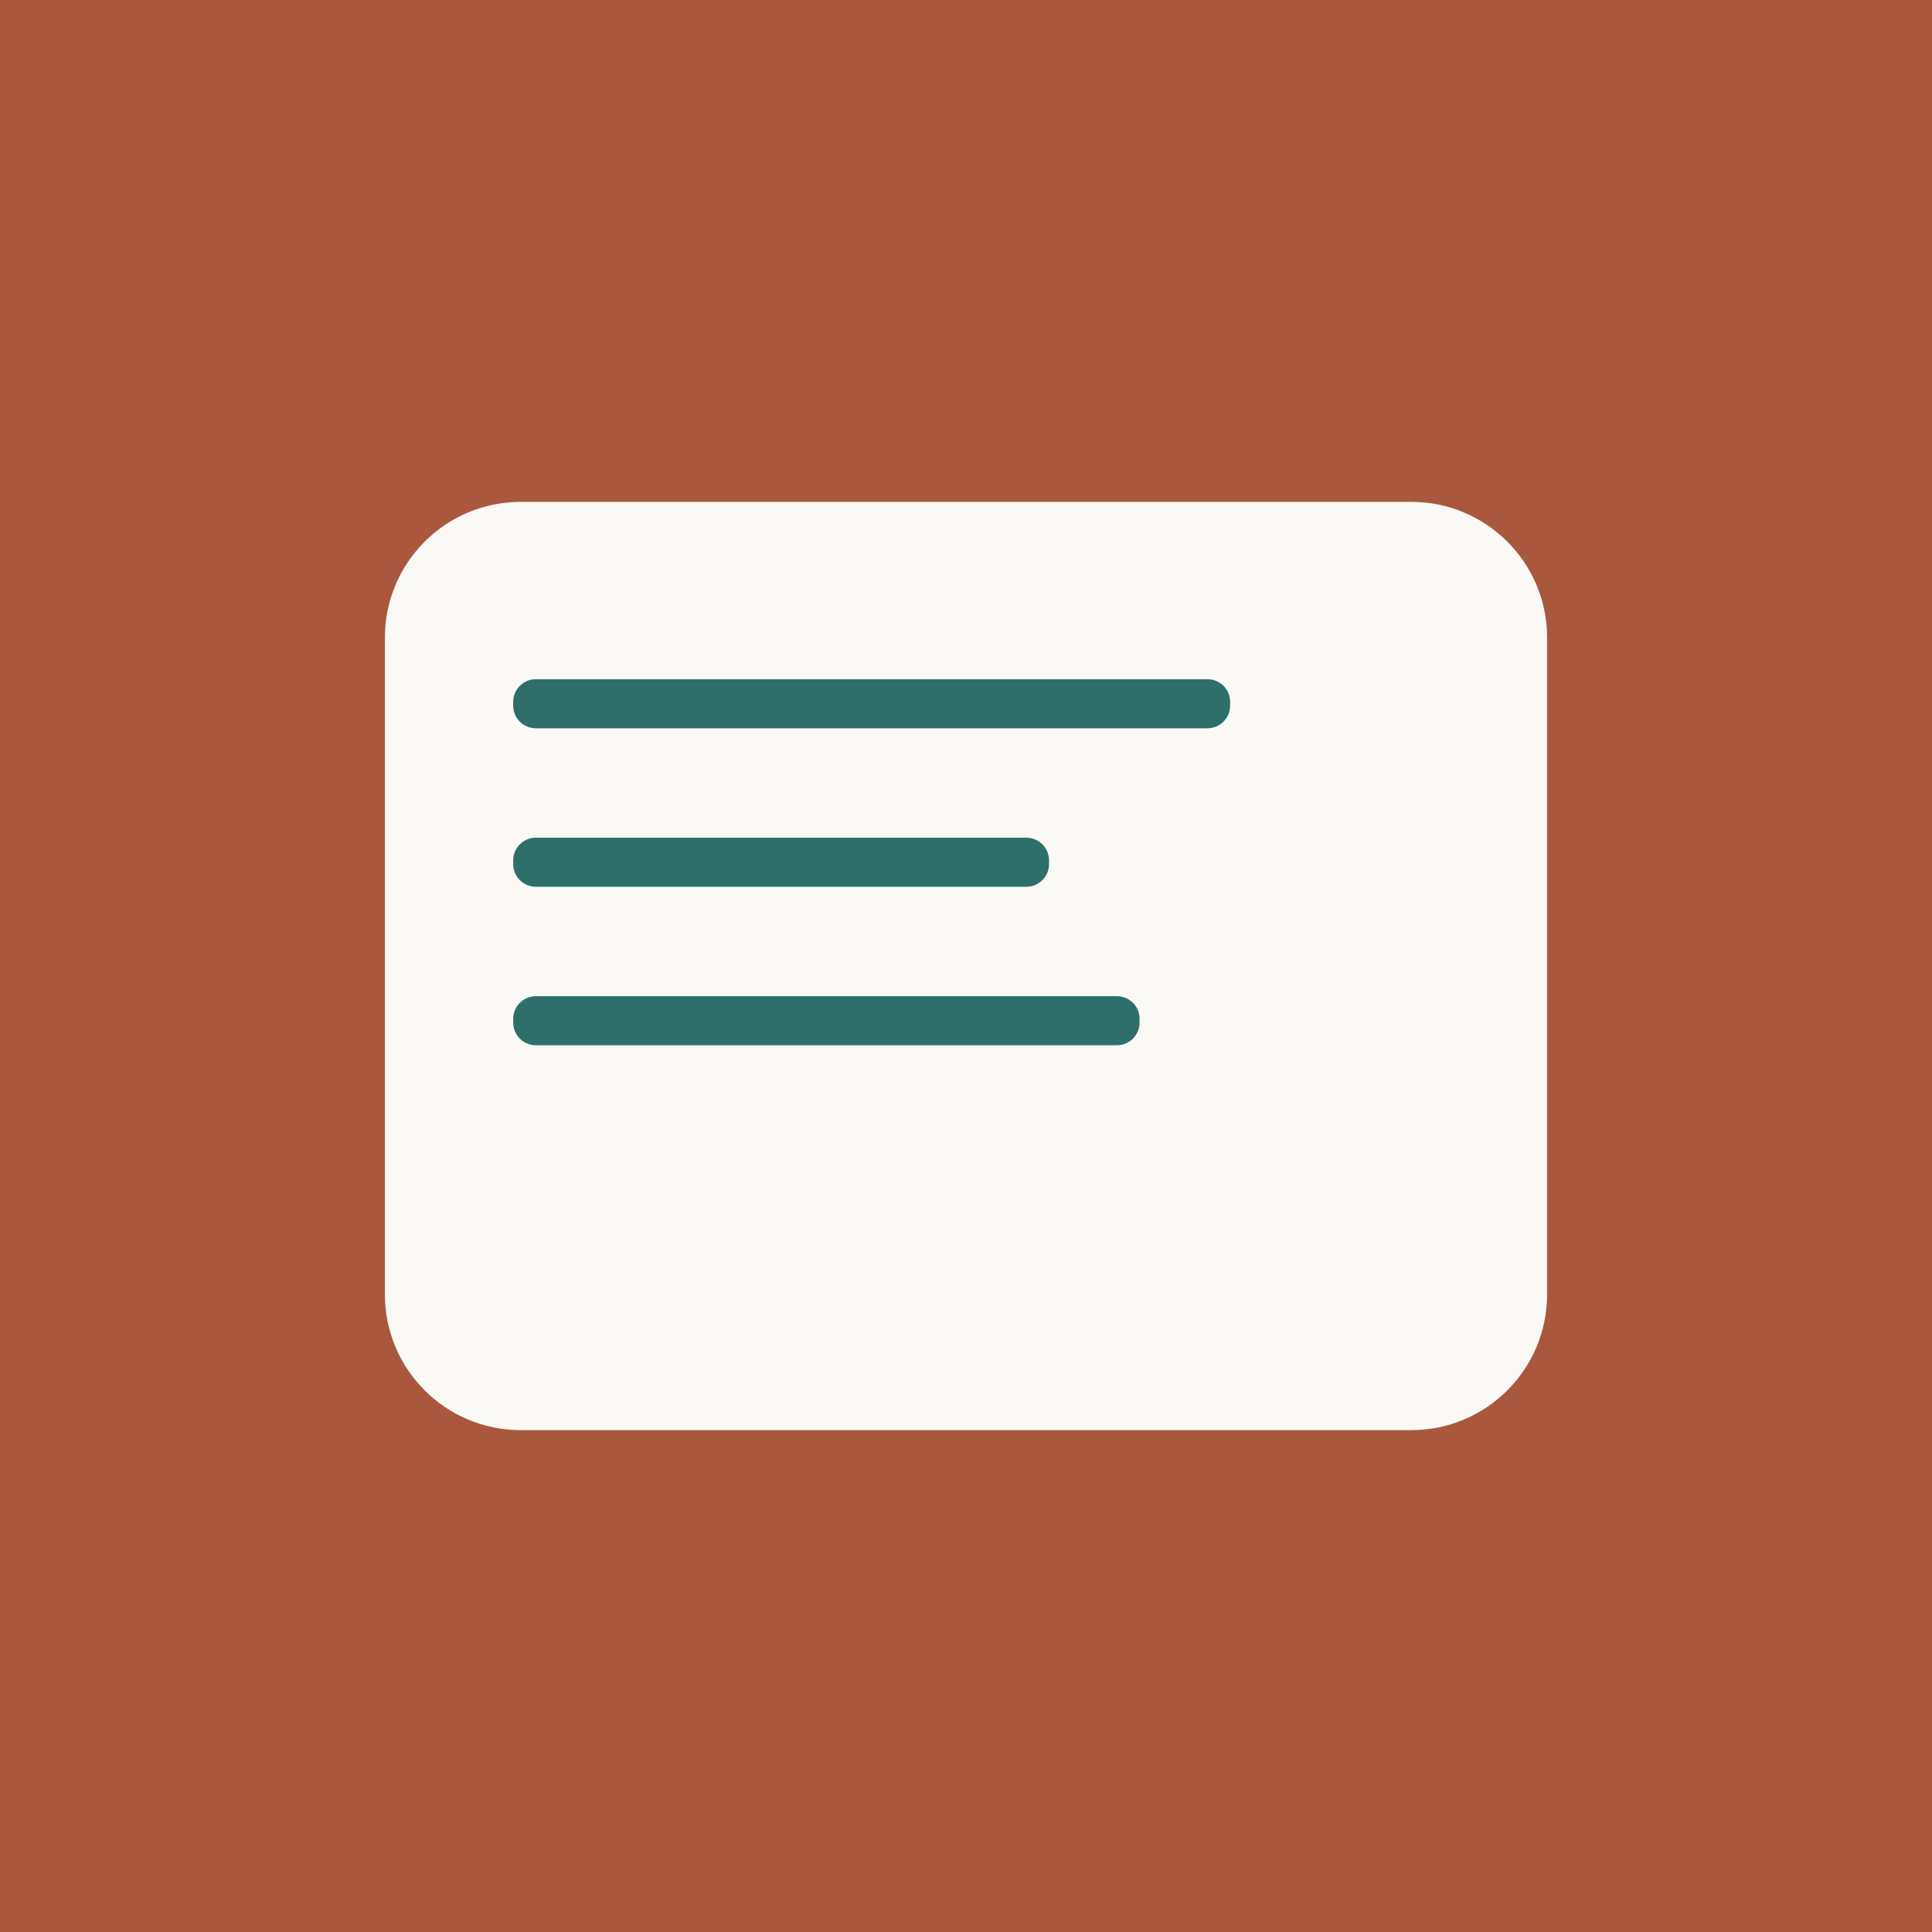
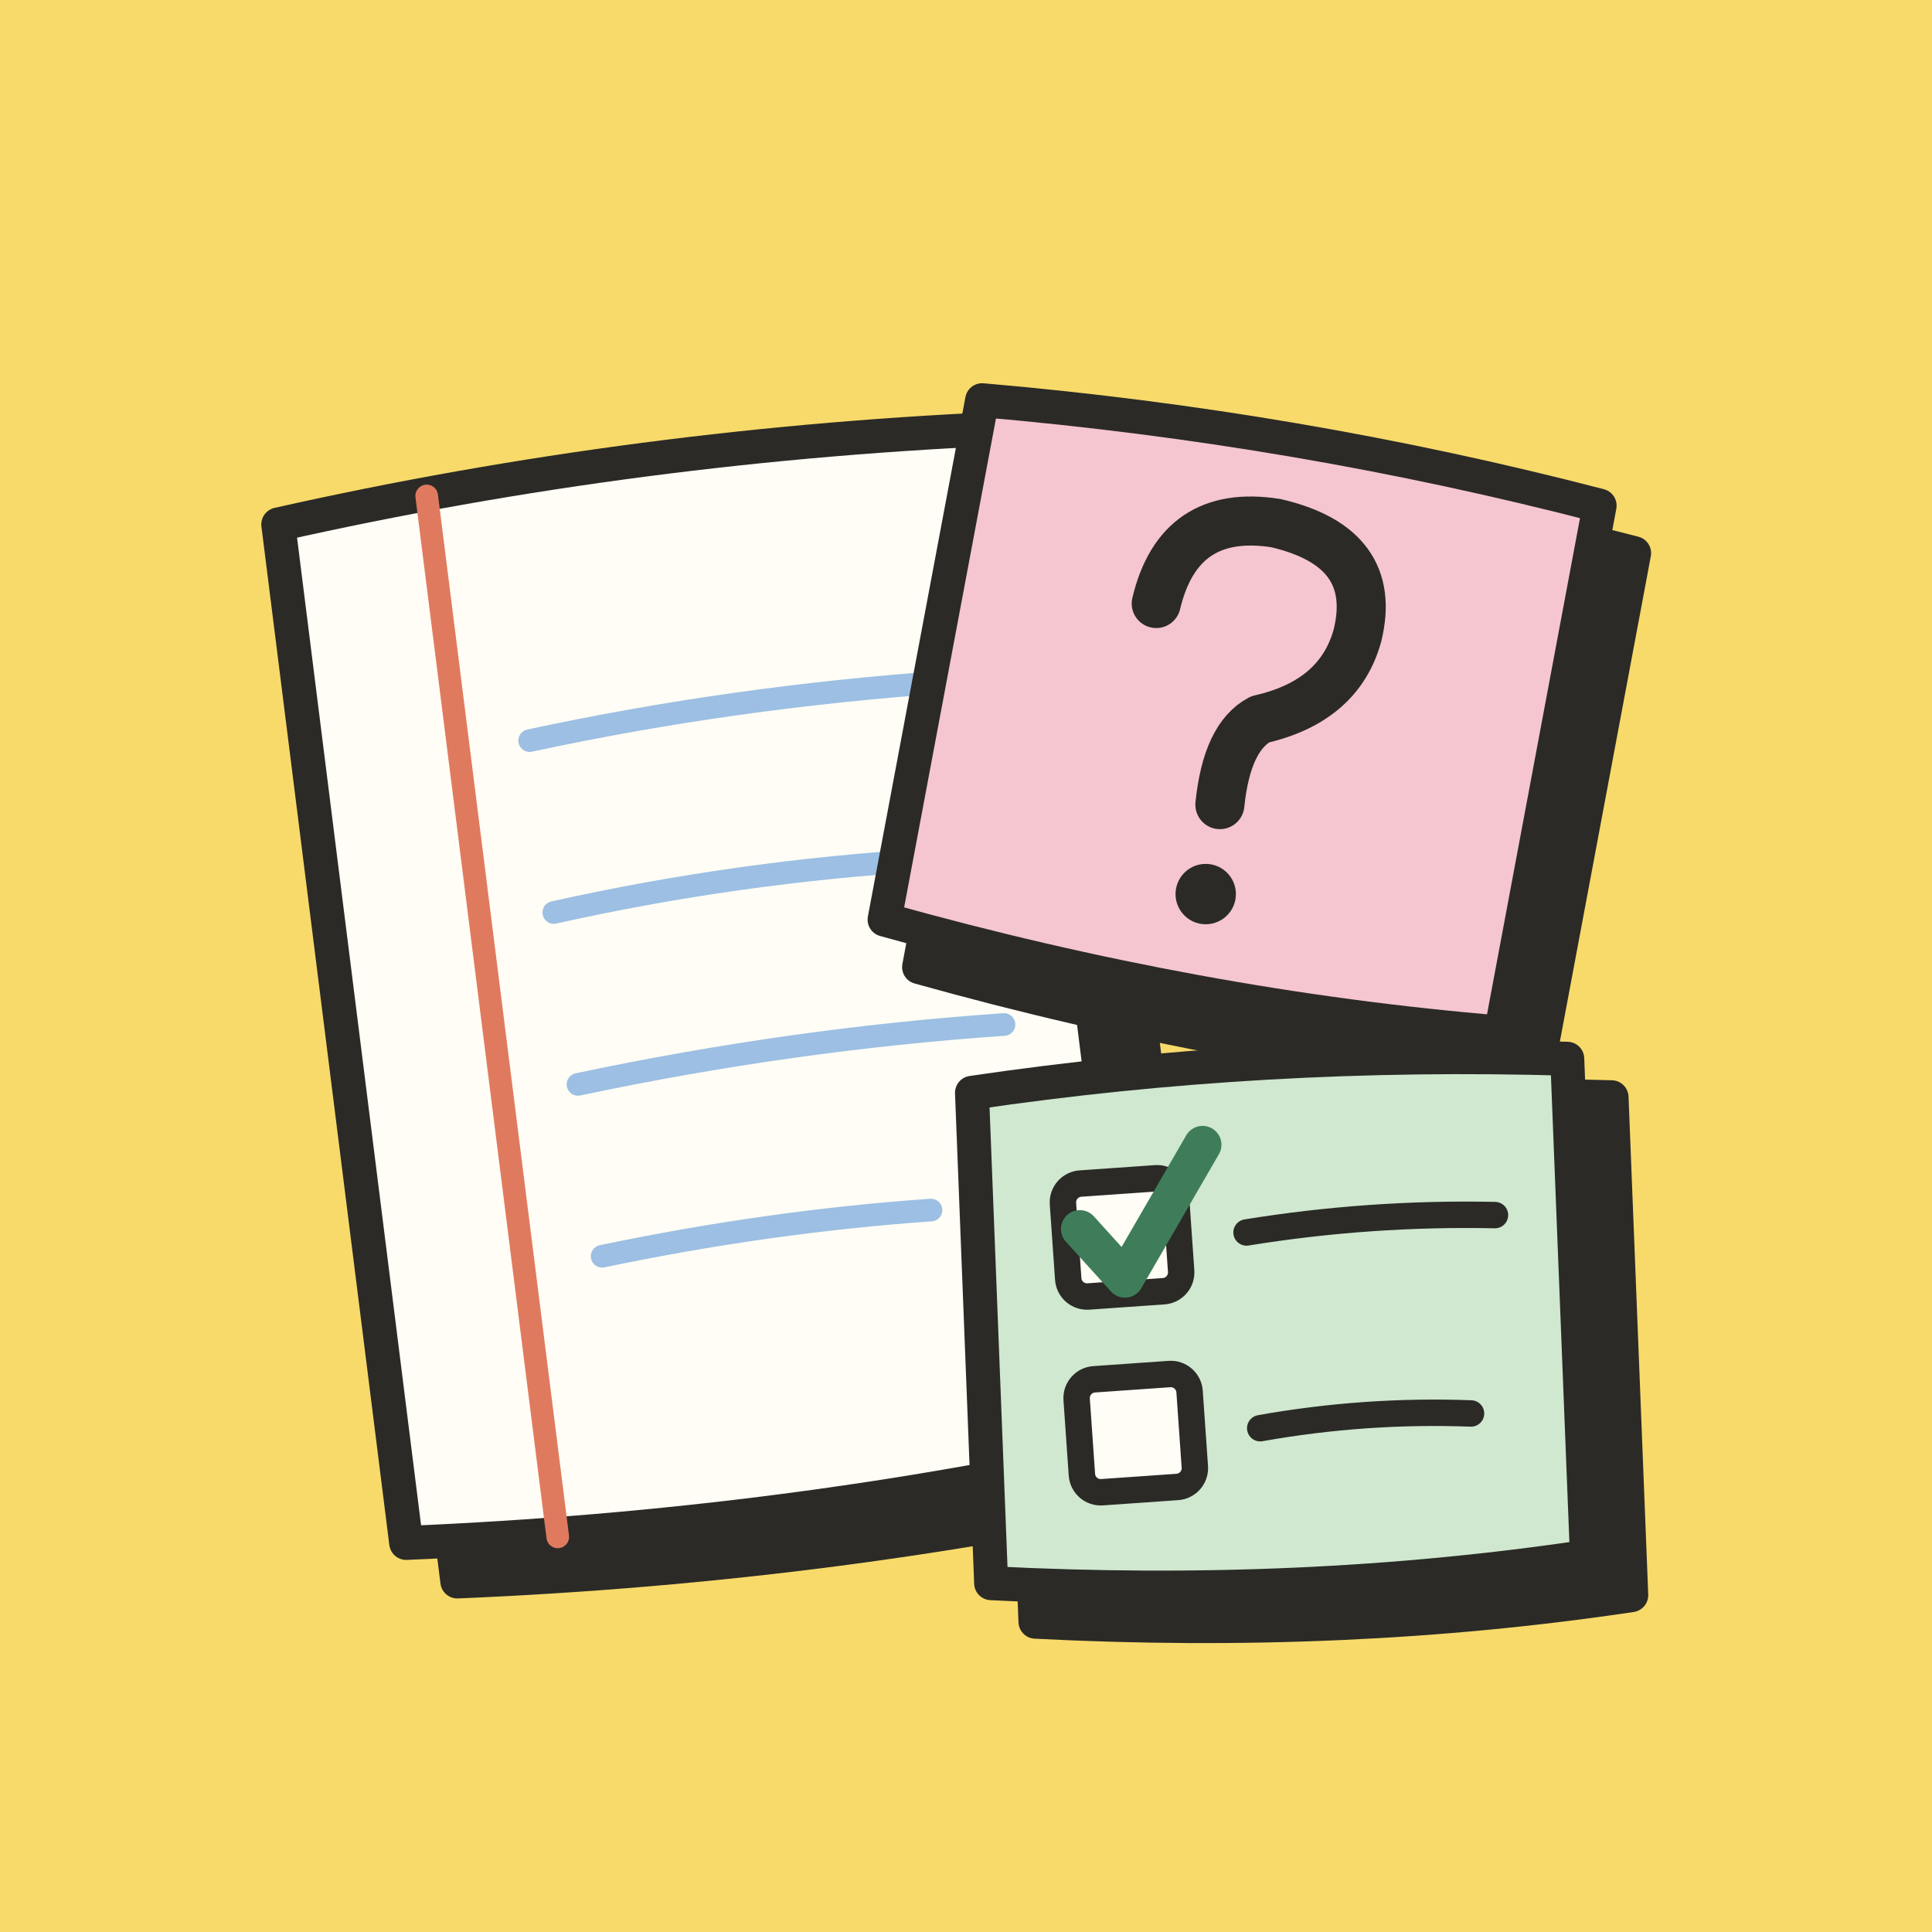
<svg xmlns="http://www.w3.org/2000/svg" viewBox="0 0 512 512">
-   <rect width="512" height="512" fill="#a9583e" />
-   <rect x="102" y="133" width="308" height="246" rx="36" fill="#faf9f5" />
-   <rect x="136" y="180" width="190" height="13" rx="6" fill="#2f6f6a" />
-   <rect x="136" y="222" width="142" height="13" rx="6" fill="#2f6f6a" />
-   <rect x="136" y="264" width="166" height="13" rx="6" fill="#2f6f6a" />
+   <rect width="512" height="512" fill="#f7da6a" />
+   <g stroke="#2b2a27" stroke-width="9" stroke-linecap="round" stroke-linejoin="round">
+     <g transform="rotate(-8 190 262)">
+       <path d="M92 124 Q190 116 290 126 L286 398 Q190 406 88 396 Z" fill="#2b2a27" transform="translate(12 12)" />
+       <path d="M92 124 Q190 116 290 126 L286 398 Q190 406 88 396 Z" fill="#fffdf5" />
+       <path d="M132 122 L128 400" stroke="#e07a5f" stroke-width="6" />
+       <g stroke="#9cbfe3" stroke-width="6">
+         <path d="M150 190 Q205 186 262 190" />
+         <path d="M150 236 Q200 232 250 236" />
+         <path d="M150 282 Q208 278 264 282" />
+         <path d="M150 328 Q195 325 238 328" />
+       </g>
+     </g>
+     <g transform="rotate(9 330 190)">
+       <path d="M248 118 Q332 112 414 120 L410 262 Q330 268 244 258 Z" fill="#2b2a27" transform="translate(11 11)" />
+       <path d="M248 118 Q332 112 414 120 L410 262 Q330 268 244 258 Z" fill="#f5c6cf" />
+       <path d="M302 164 Q304 138 330 138 Q358 140 356 164 Q354 182 334 190 Q326 196 327 214" fill="none" stroke-width="13" />
+       <circle cx="327" cy="238" r="5" fill="#2b2a27" stroke-width="6" />
+     </g>
+     <g transform="rotate(-4 340 350)">
+       <path d="M262 284 Q340 278 420 286 L416 418 Q340 424 258 414 Z" fill="#2b2a27" transform="translate(11 11)" />
+       <path d="M262 284 Q340 278 420 286 L416 418 Q340 424 258 414 Z" fill="#cfe8cf" />
+       <rect x="284" y="310" width="30" height="30" rx="5" fill="#fffdf5" stroke-width="7" />
+       <path d="M288 322 L299 336 L322 302" fill="none" stroke="#3f7d5a" stroke-width="10" />
+       <path d="M332 326 Q365 323 398 326" stroke-width="7" />
+       <rect x="284" y="362" width="30" height="30" rx="5" fill="#fffdf5" stroke-width="7" />
+       <path d="M332 378 Q360 375 388 378" stroke-width="7" />
+     </g>
+   </g>
</svg>
